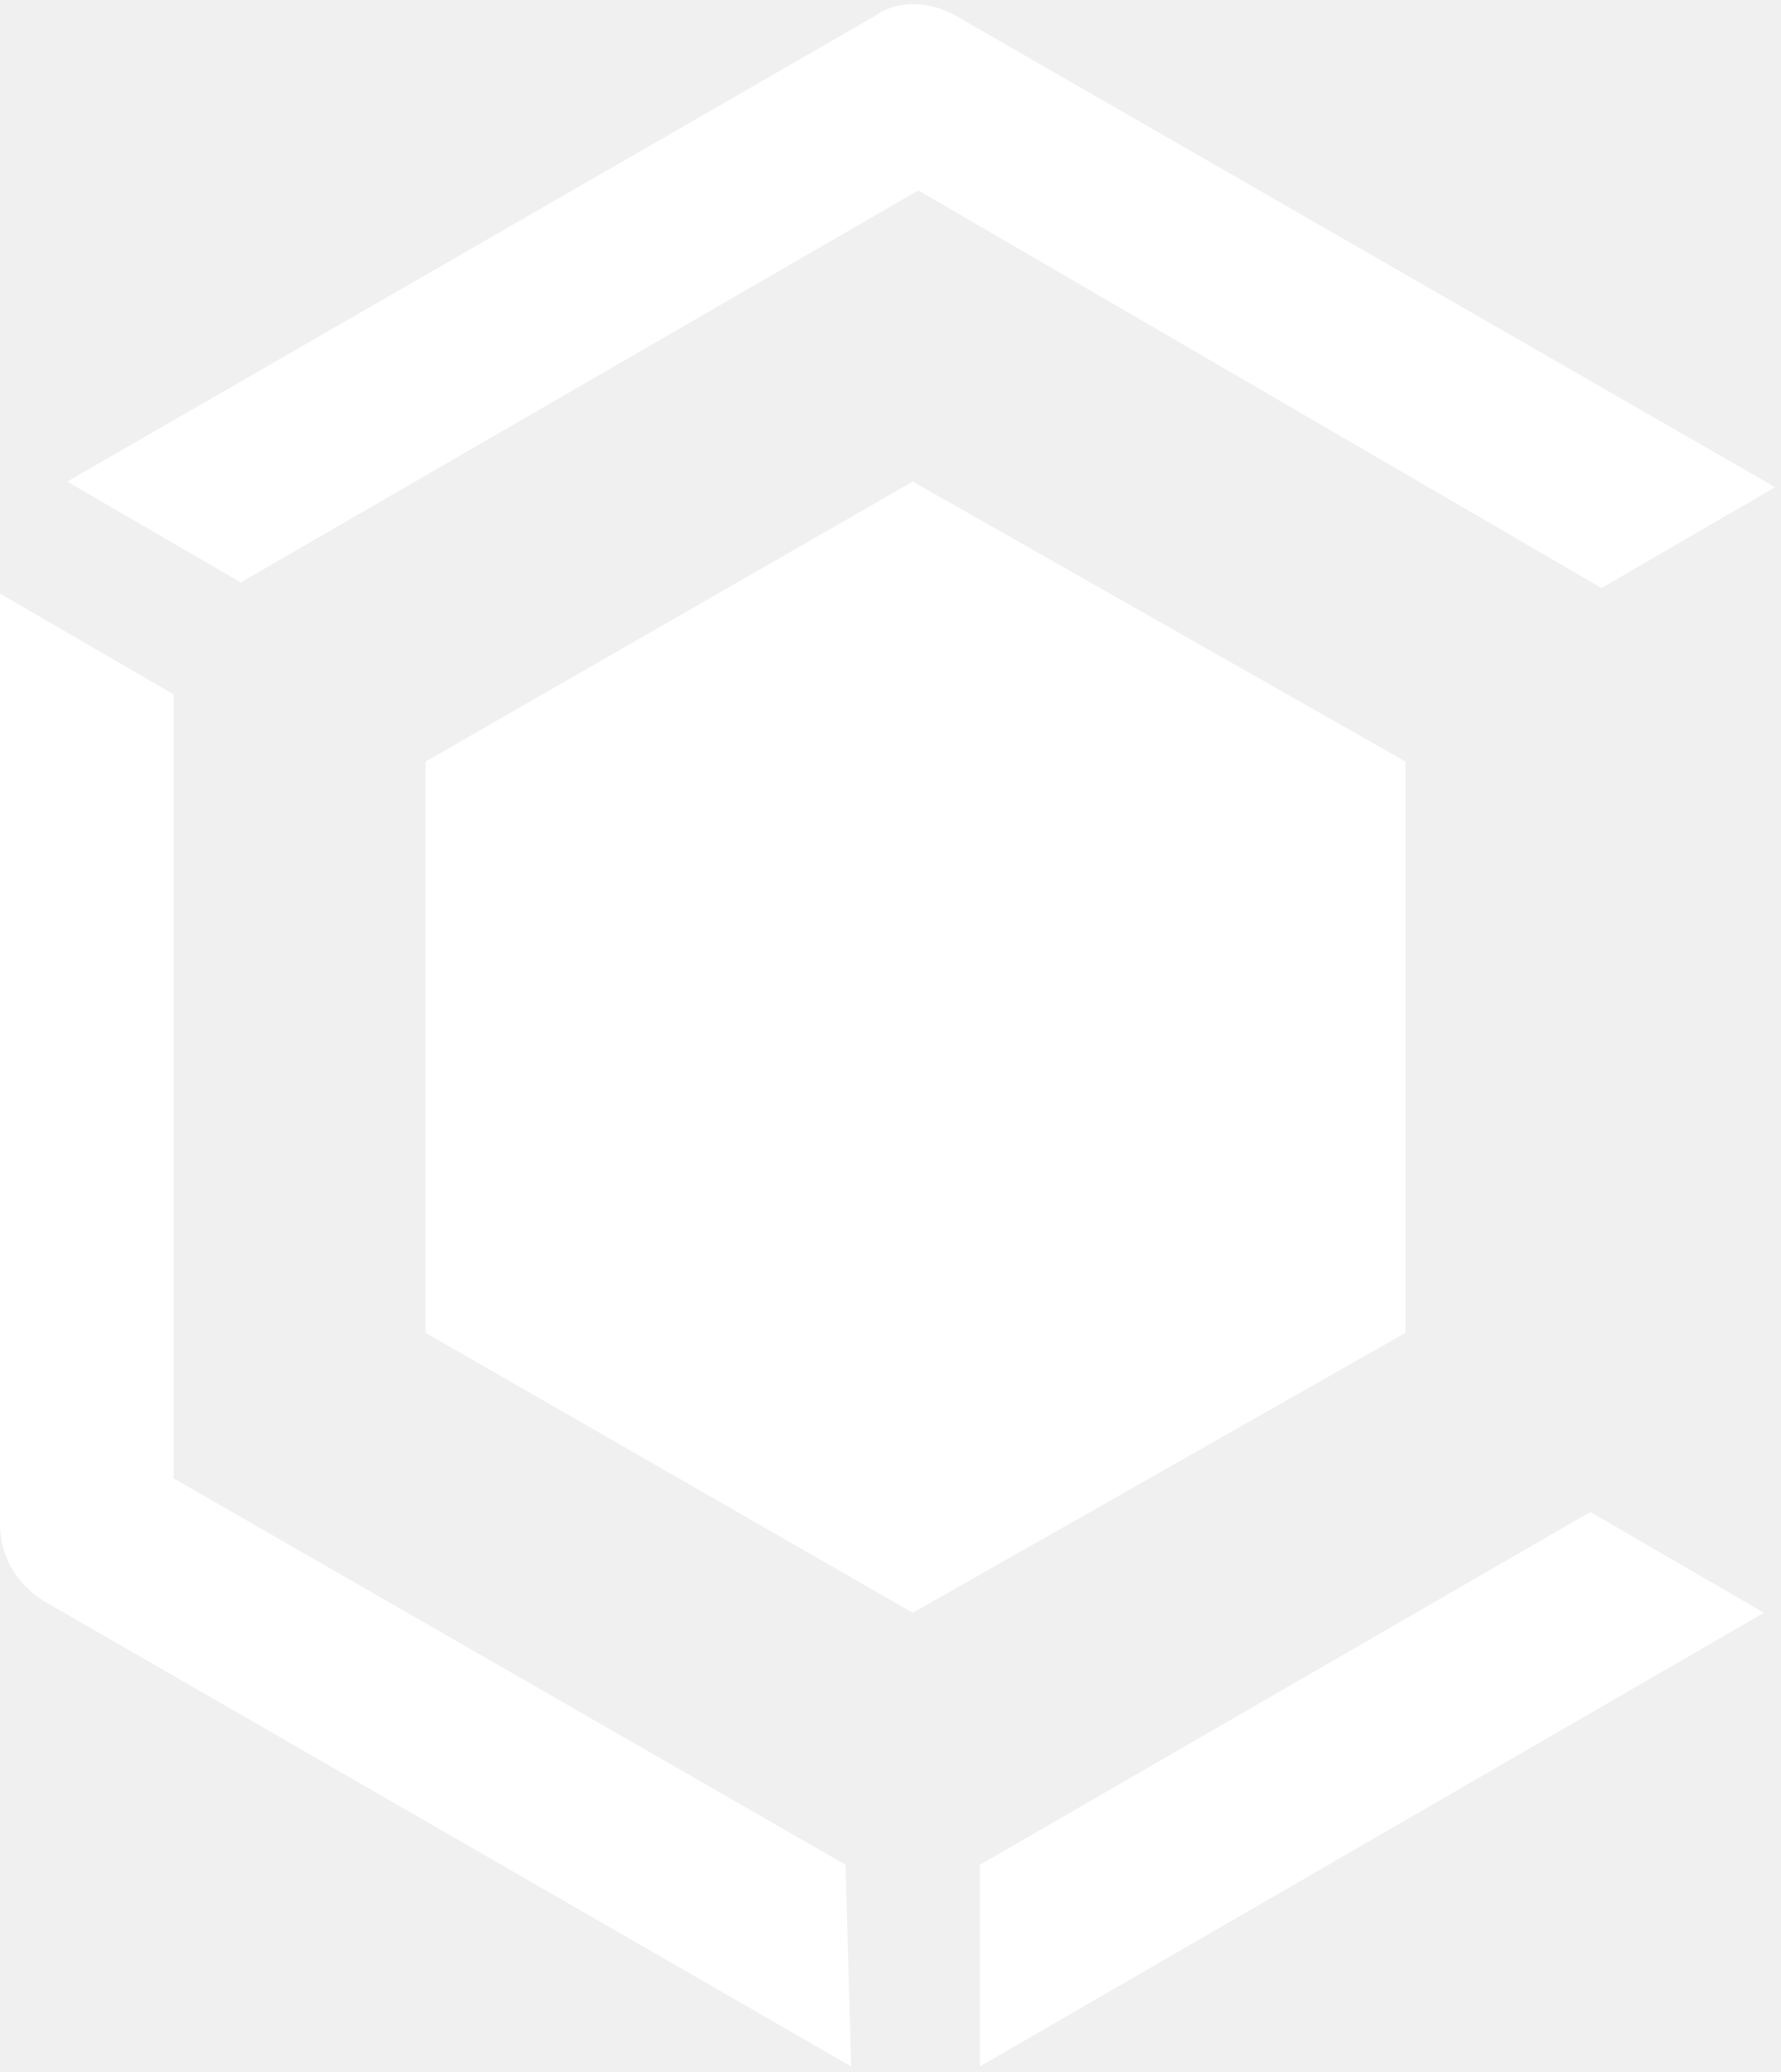
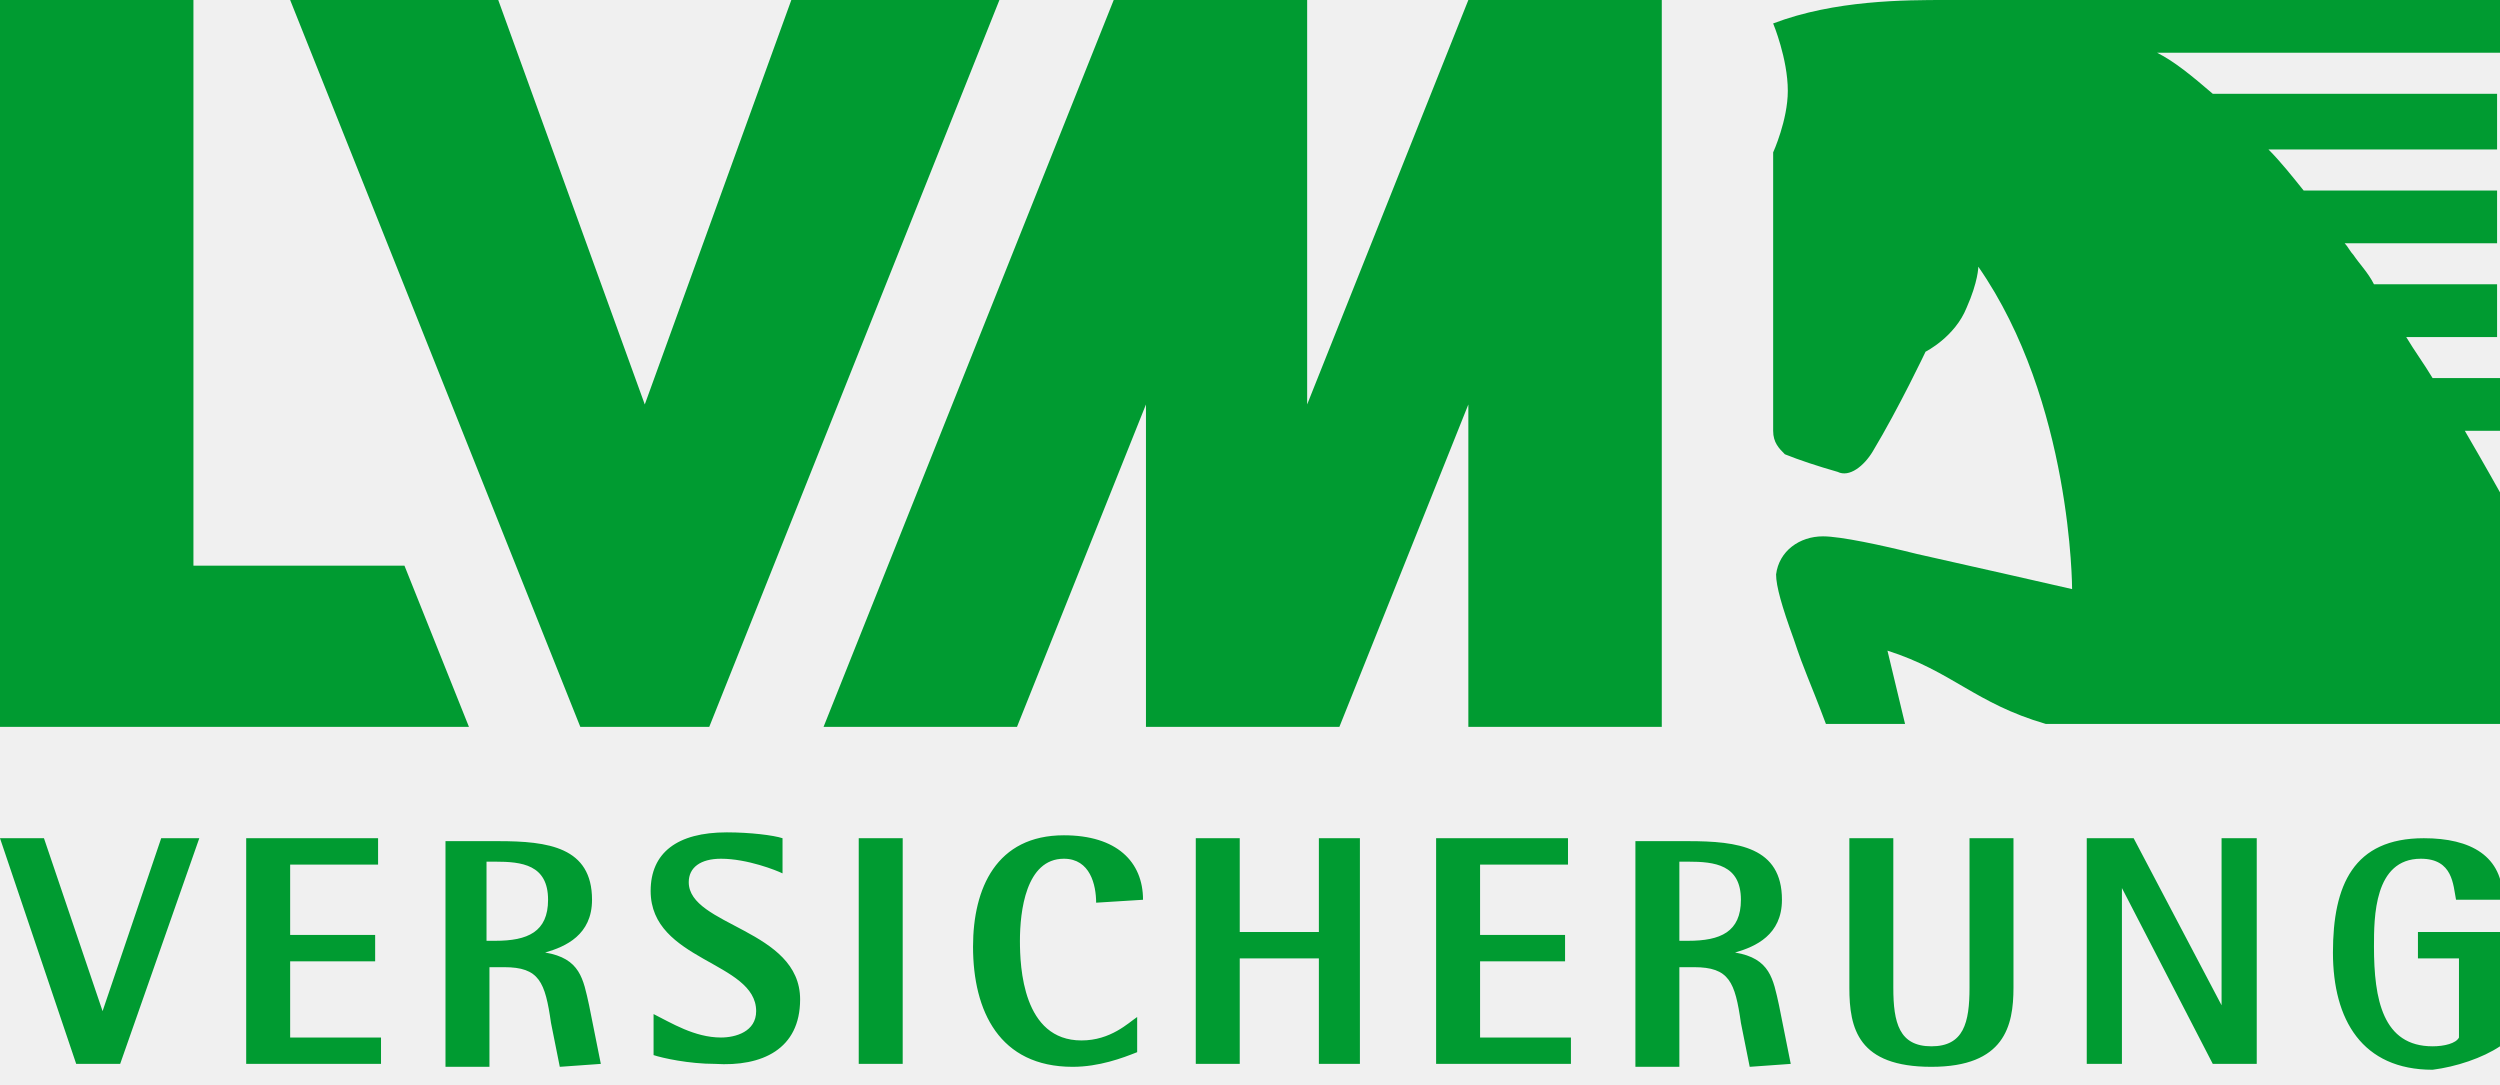
- <svg xmlns="http://www.w3.org/2000/svg" version="1.1" id="Ebene_1" x="0px" y="0px" width="31.8px" height="37px" viewBox="0 0 31.8 37" style="enable-background:new 0 0 31.8 37;" xml:space="preserve">
+ <svg xmlns="http://www.w3.org/2000/svg" version="1.1" id="Ebene_1" x="0px" y="0px" width="85.3px" height="37px" viewBox="0 0 85.3 37" style="enable-background:new 0 0 85.3 37;" xml:space="preserve">
  <style type="text/css">
- 	.st0{fill:#FFFFFF;}
+ 	.st0{fill:#009B31;}
</style>
-   <polyline class="st0" points="7.6,23.8 16.3,28.8 25.1,23.8 25.1,13.6 16.3,8.6 7.6,13.6 " />
-   <path class="st0" d="M4.3,10.4l12.1-7l12.2,7.1l3.1-1.8L17.1,0.3C16.6,0,16,0,15.6,0.3L1.2,8.6L4.3,10.4z" />
-   <path class="st0" d="M15.1,33.3l-12-6.9V12.4L0,10.6v16.6c0,0.6,0.3,1.1,0.8,1.4l14.4,8.3L15.1,33.3z" />
-   <polygon class="st0" points="28.4,27 17.5,33.3 17.5,36.9 31.5,28.8 " />
+   <path id="path6593" class="st0" d="M85.3,1.8V0H66.4l0,0c0,0,0,0,0,0c-1.4,0-3.8,0-5.9,0.8c0,0,0.5,1.2,0.5,2.3c0,1-0.5,2.1-0.5,2.1  s0,8.6,0,9.5c0,0.4,0.2,0.6,0.4,0.8c0.5,0.2,1.1,0.4,1.8,0.6c0.4,0.2,0.9-0.2,1.2-0.7c0.9-1.5,1.8-3.4,1.8-3.4s1-0.5,1.4-1.5  c0.4-0.9,0.4-1.4,0.4-1.4c3.2,4.6,3.2,11,3.2,11s-3.5-0.8-5.3-1.2c-1.2-0.3-2.6-0.6-3.2-0.6c-0.8,0-1.5,0.5-1.6,1.3  c0,0.4,0.2,1.1,0.6,2.2c0.4,1.2,0.5,1.3,1.1,2.9H65l-0.6-2.5c2.2,0.7,3,1.8,5.4,2.5h15.5v-7.9c0,0-0.5-0.9-1.2-2.1h1.2v-1.8H83  c-0.3-0.5-0.6-0.9-0.9-1.4h3.1V9.7H81c-0.2-0.4-0.5-0.7-0.7-1c-0.1-0.1-0.2-0.3-0.3-0.4h5.2V6.5h-6.6c-0.4-0.5-0.8-1-1.2-1.4h7.8  V3.2h-9.7c-0.7-0.6-1.3-1.1-1.9-1.4H85.3z M85.3,35.7v-3.9h-2.8v0.9h1.4v2.7c-0.1,0.2-0.5,0.3-0.9,0.3c-1.7,0-2-1.6-2-3.4  c0-1,0-3,1.6-3c1.1,0,1.1,0.9,1.2,1.4h1.6c0-1.5-1.1-2.1-2.7-2.1c-2.4,0-3.1,1.6-3.1,3.9c0,2.3,1,4,3.4,4  C83.8,36.4,84.7,36.1,85.3,35.7z M77,36.3v-7.7h-1.2v5.7h0l-3-5.7h-1.6v7.7h1.2v-6h0l3.1,6H77z M68.7,33.7v-5.1h-1.5v5.1  c0,1.2-0.2,2-1.3,2c-1.1,0-1.3-0.8-1.3-2v-5.1h-1.5v5.1c0,1.4,0.3,2.7,2.8,2.7C68.4,36.4,68.7,35,68.7,33.7z M59.4,30.7  c0,1.1-0.7,1.4-1.8,1.4h-0.3v-2.7h0.3C58.5,29.4,59.4,29.5,59.4,30.7z M61.1,36.3l-0.4-2c-0.2-0.9-0.3-1.6-1.5-1.8v0  c0.7-0.2,1.6-0.6,1.6-1.8c0-1.8-1.5-2-3.2-2h-1.8v7.7h1.5v-3.4h0.5c1.2,0,1.4,0.5,1.6,1.9l0.3,1.5L61.1,36.3L61.1,36.3z M53.6,36.3  v-0.9h-3.1v-2.6h2.9v-0.9h-2.9v-2.4h3v-0.9H49v7.7L53.6,36.3L53.6,36.3z M46.4,36.3v-7.7H45v3.2h-2.7v-3.2h-1.5v7.7h1.5v-3.6H45v3.6  H46.4z M39,30.7c0-1.3-0.9-2.2-2.7-2.2c-2.3,0-3.1,1.8-3.1,3.8c0,2.2,0.9,4.1,3.4,4.1c0.9,0,1.7-0.3,2.2-0.5v-1.2  c-0.3,0.2-0.9,0.8-1.9,0.8c-2,0-2.1-2.5-2.1-3.4c0-1,0.2-2.8,1.5-2.8c0.9,0,1.1,0.9,1.1,1.5L39,30.7L39,30.7z M30.8,36.3v-7.7h-1.5  v7.7H30.8z M27.3,34.1c0-2.4-3.8-2.5-3.8-4c0-0.5,0.4-0.8,1.1-0.8c0.9,0,1.9,0.4,2.1,0.5v-1.2c-0.3-0.1-1.1-0.2-1.9-0.2  c-1.7,0-2.6,0.7-2.6,2c0,2.4,3.6,2.4,3.6,4.1c0,0.7-0.7,0.9-1.2,0.9c-0.9,0-1.7-0.5-2.3-0.8v1.4c0.3,0.1,1.2,0.3,2.1,0.3  C26,36.4,27.3,35.8,27.3,34.1z M18.7,30.7c0,1.1-0.7,1.4-1.8,1.4h-0.3v-2.7h0.3C17.8,29.4,18.7,29.5,18.7,30.7z M20.5,36.3l-0.4-2  c-0.2-0.9-0.3-1.6-1.5-1.8v0c0.7-0.2,1.6-0.6,1.6-1.8c0-1.8-1.5-2-3.2-2h-1.8v7.7h1.5v-3.4h0.5c1.2,0,1.4,0.5,1.6,1.9l0.3,1.5  L20.5,36.3L20.5,36.3z M13,36.3v-0.9H9.9v-2.6h2.9v-0.9H9.9v-2.4h3v-0.9H8.4v7.7L13,36.3L13,36.3z M6.8,28.6H5.5l-2,5.9h0l-2-5.9H0  l2.6,7.7h1.5L6.8,28.6z M34.1,0H27l-5,13.8L17,0H9.9l9.9,24.8h4.4L34.1,0z M16,24.8l-2.2-5.5H6.6V0H0v24.8L16,24.8L16,24.8z   M56.7,24.8h-6.6v-11l-4.4,11h-6.6v-11l-4.4,11h-6.6L38,0h6.6v13.8L50.1,0h6.6L56.7,24.8" />
</svg>
